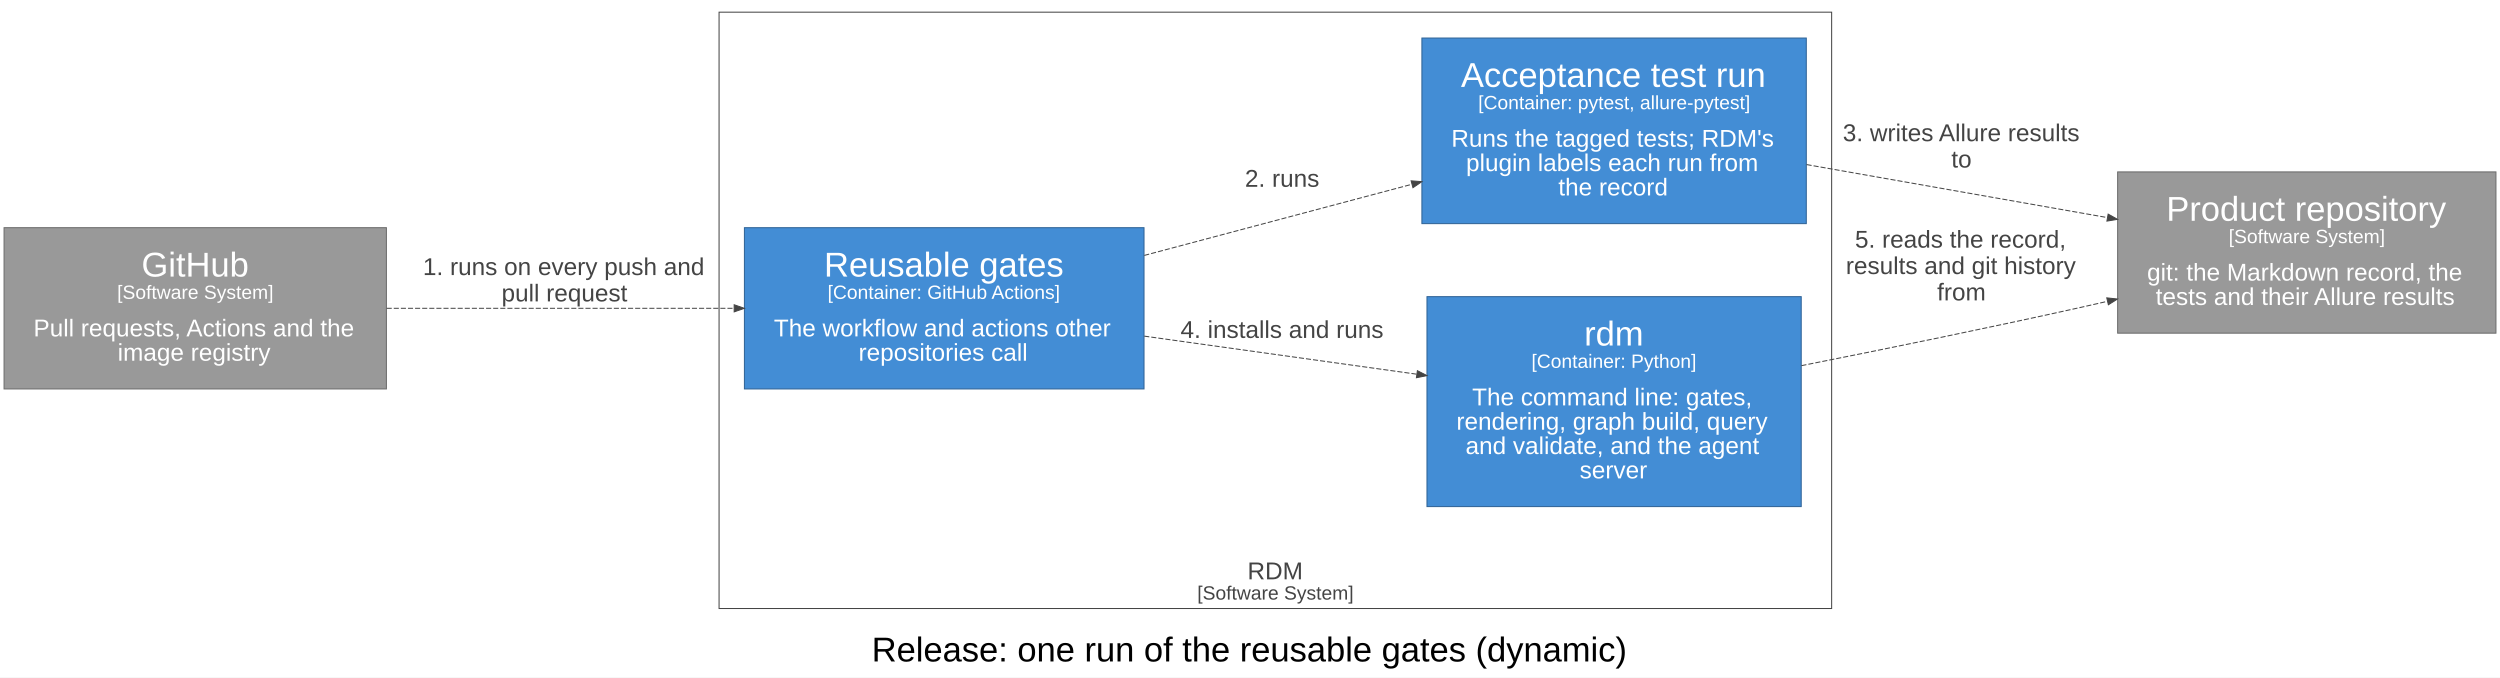
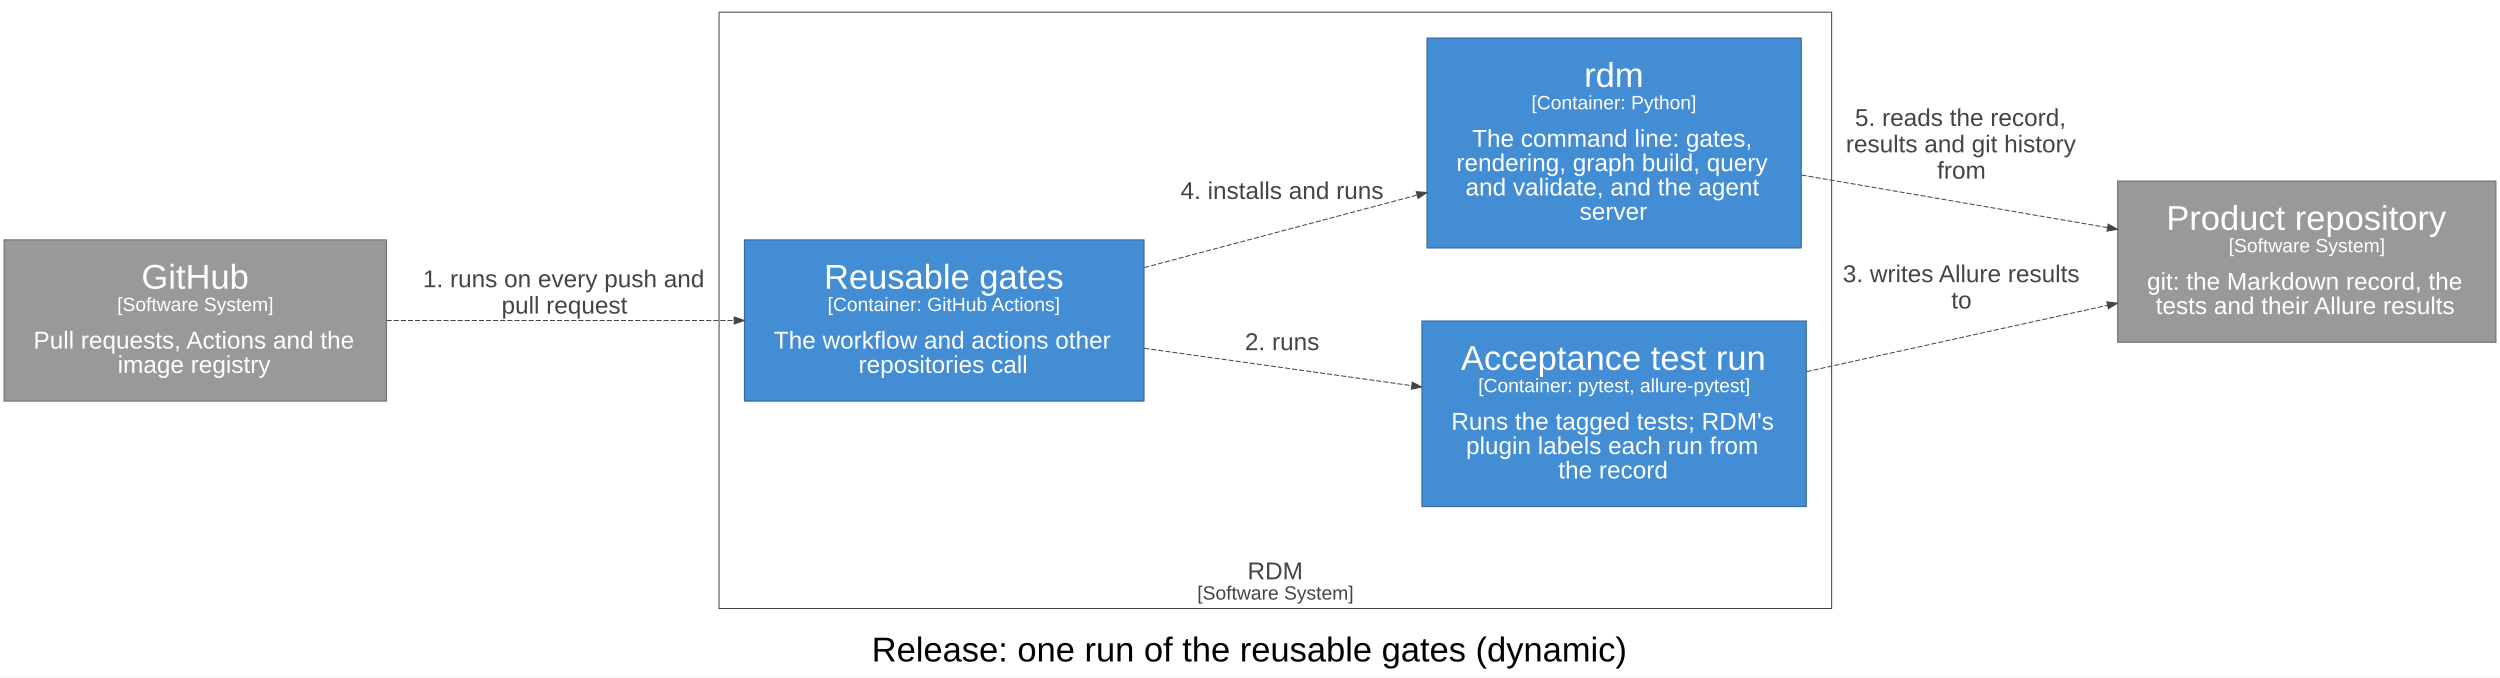
<svg xmlns="http://www.w3.org/2000/svg" width="2465pt" height="668pt" viewBox="0.00 0.00 2465.00 668.00">
  <g id="graph0" class="graph" transform="scale(1 1) rotate(0) translate(4 664)">
    <polygon fill="white" stroke="transparent" points="-4,4 -4,-664 2461,-664 2461,4 -4,4" />
    <text text-anchor="start" x="855.5" y="-11.8" font-family="Arial" font-size="34.00">Release: one run of the reusable gates (dynamic)</text>
    <g id="clust1" class="cluster">
      <polygon fill="none" stroke="#444444" points="705,-64 705,-652 1802,-652 1802,-64 705,-64" />
      <text text-anchor="start" x="1226" y="-92.8" font-family="Arial" font-size="24.00" fill="#444444">RDM</text>
      <text text-anchor="start" x="1176.5" y="-72.8" font-family="Arial" font-size="19.00" fill="#444444">[Software System]</text>
    </g>
-     <g id="48" class="node">
-       <polygon fill="#438dd5" stroke="#2e6295" points="1777,-626.5 1398,-626.5 1398,-443.5 1777,-443.5 1777,-626.5" />
-       <text text-anchor="start" x="1436.5" y="-578.3" font-family="Arial" font-size="34.00" fill="#ffffff">Acceptance test run</text>
-       <text text-anchor="start" x="1453.5" y="-556.3" font-family="Arial" font-size="19.00" fill="#ffffff">[Container: pytest, allure-pytest]</text>
-       <text text-anchor="start" x="1427" y="-519.3" font-family="Arial" font-size="24.00" fill="#ffffff">Runs the tagged tests; RDM's</text>
-       <text text-anchor="start" x="1441.5" y="-495.3" font-family="Arial" font-size="24.00" fill="#ffffff">plugin labels each run from</text>
-       <text text-anchor="start" x="1532.5" y="-471.3" font-family="Arial" font-size="24.00" fill="#ffffff">the record</text>
+     <g id="5" class="node">
+       <polygon fill="#438dd5" stroke="#2e6295" points="1772,-626.5 1403,-626.5 1403,-419.5 1772,-419.5 1772,-626.5" />
+       <text text-anchor="start" x="1558" y="-578.3" font-family="Arial" font-size="34.00" fill="#ffffff">rdm</text>
+       <text text-anchor="start" x="1506" y="-556.3" font-family="Arial" font-size="19.00" fill="#ffffff">[Container: Python]</text>
+       <text text-anchor="start" x="1447.5" y="-519.3" font-family="Arial" font-size="24.00" fill="#ffffff">The command line: gates,</text>
+       <text text-anchor="start" x="1432" y="-495.3" font-family="Arial" font-size="24.00" fill="#ffffff">rendering, graph build, query</text>
+       <text text-anchor="start" x="1441" y="-471.3" font-family="Arial" font-size="24.00" fill="#ffffff">and validate, and the agent</text>
+       <text text-anchor="start" x="1553.5" y="-447.3" font-family="Arial" font-size="24.00" fill="#ffffff">server</text>
    </g>
-     <g id="65" class="node">
-       <polygon fill="#999999" stroke="#6b6b6b" points="2457,-494.5 2084,-494.5 2084,-335.5 2457,-335.5 2457,-494.5" />
-       <text text-anchor="start" x="2132" y="-446.3" font-family="Arial" font-size="34.00" fill="#ffffff">Product repository</text>
-       <text text-anchor="start" x="2193.5" y="-424.3" font-family="Arial" font-size="19.00" fill="#ffffff">[Software System]</text>
-       <text text-anchor="start" x="2113" y="-387.3" font-family="Arial" font-size="24.00" fill="#ffffff">git: the Markdown record, the</text>
-       <text text-anchor="start" x="2121.5" y="-363.3" font-family="Arial" font-size="24.00" fill="#ffffff">tests and their Allure results</text>
+     <g id="72" class="node">
+       <polygon fill="#999999" stroke="#6b6b6b" points="2457,-485.5 2084,-485.5 2084,-326.5 2457,-326.5 2457,-485.5" />
+       <text text-anchor="start" x="2132" y="-437.3" font-family="Arial" font-size="34.00" fill="#ffffff">Product repository</text>
+       <text text-anchor="start" x="2193.5" y="-415.3" font-family="Arial" font-size="19.00" fill="#ffffff">[Software System]</text>
+       <text text-anchor="start" x="2113" y="-378.3" font-family="Arial" font-size="24.00" fill="#ffffff">git: the Markdown record, the</text>
+       <text text-anchor="start" x="2121.5" y="-354.3" font-family="Arial" font-size="24.00" fill="#ffffff">tests and their Allure results</text>
    </g>
-     <g id="79" class="edge">
-       <path fill="none" stroke="#444444" stroke-dasharray="5,2" d="M1777.29,-501.73C1869.58,-485.47 1980.56,-465.91 2073.76,-449.49" />
-       <polygon fill="#444444" stroke="#444444" points="2074.64,-452.89 2083.88,-447.71 2073.42,-446 2074.64,-452.89" />
-       <text text-anchor="start" x="1813" y="-524.8" font-family="Arial" font-size="24.00" fill="#444444">3. writes Allure results</text>
-       <text text-anchor="start" x="1920" y="-498.8" font-family="Arial" font-size="24.00" fill="#444444">to</text>
+     <g id="85" class="edge">
+       <path fill="none" stroke="#444444" stroke-dasharray="5,2" d="M1772.34,-491.42C1865.65,-475.38 1979.03,-455.9 2073.94,-439.6" />
+       <polygon fill="#444444" stroke="#444444" points="2074.68,-443.02 2083.94,-437.88 2073.49,-436.12 2074.68,-443.02" />
+       <text text-anchor="start" x="1825" y="-539.8" font-family="Arial" font-size="24.00" fill="#444444">5. reads the record,</text>
+       <text text-anchor="start" x="1816" y="-513.8" font-family="Arial" font-size="24.00" fill="#444444">results and git history</text>
+       <text text-anchor="start" x="1906" y="-487.8" font-family="Arial" font-size="24.00" fill="#444444">from</text>
    </g>
-     <g id="5" class="node">
-       <polygon fill="#438dd5" stroke="#2e6295" points="1772,-371.5 1403,-371.5 1403,-164.5 1772,-164.5 1772,-371.5" />
-       <text text-anchor="start" x="1558" y="-323.3" font-family="Arial" font-size="34.00" fill="#ffffff">rdm</text>
-       <text text-anchor="start" x="1506" y="-301.3" font-family="Arial" font-size="19.00" fill="#ffffff">[Container: Python]</text>
-       <text text-anchor="start" x="1447.5" y="-264.3" font-family="Arial" font-size="24.00" fill="#ffffff">The command line: gates,</text>
-       <text text-anchor="start" x="1432" y="-240.3" font-family="Arial" font-size="24.00" fill="#ffffff">rendering, graph build, query</text>
-       <text text-anchor="start" x="1441" y="-216.3" font-family="Arial" font-size="24.00" fill="#ffffff">and validate, and the agent</text>
-       <text text-anchor="start" x="1553.5" y="-192.3" font-family="Arial" font-size="24.00" fill="#ffffff">server</text>
+     <g id="55" class="node">
+       <polygon fill="#438dd5" stroke="#2e6295" points="1777,-347.5 1398,-347.5 1398,-164.5 1777,-164.5 1777,-347.5" />
+       <text text-anchor="start" x="1436.5" y="-299.3" font-family="Arial" font-size="34.00" fill="#ffffff">Acceptance test run</text>
+       <text text-anchor="start" x="1453.5" y="-277.3" font-family="Arial" font-size="19.00" fill="#ffffff">[Container: pytest, allure-pytest]</text>
+       <text text-anchor="start" x="1427" y="-240.3" font-family="Arial" font-size="24.00" fill="#ffffff">Runs the tagged tests; RDM's</text>
+       <text text-anchor="start" x="1441.5" y="-216.3" font-family="Arial" font-size="24.00" fill="#ffffff">plugin labels each run from</text>
+       <text text-anchor="start" x="1532.5" y="-192.3" font-family="Arial" font-size="24.00" fill="#ffffff">the record</text>
    </g>
-     <g id="78" class="edge">
-       <path fill="none" stroke="#444444" stroke-dasharray="5,2" d="M1772.2,-303.46C1856.41,-320.15 1957.44,-340.8 2048,-361 2056.49,-362.89 2065.16,-364.86 2073.9,-366.87" />
-       <polygon fill="#444444" stroke="#444444" points="2073.28,-370.32 2083.81,-369.16 2074.86,-363.5 2073.28,-370.32" />
-       <text text-anchor="start" x="1825" y="-419.8" font-family="Arial" font-size="24.00" fill="#444444">5. reads the record,</text>
-       <text text-anchor="start" x="1816" y="-393.8" font-family="Arial" font-size="24.00" fill="#444444">results and git history</text>
-       <text text-anchor="start" x="1906" y="-367.8" font-family="Arial" font-size="24.00" fill="#444444">from</text>
+     <g id="86" class="edge">
+       <path fill="none" stroke="#444444" stroke-dasharray="5,2" d="M1777.29,-297.58C1869.67,-317.93 1980.79,-342.41 2074.04,-362.95" />
+       <polygon fill="#444444" stroke="#444444" points="2073.36,-366.38 2083.88,-365.11 2074.86,-359.54 2073.36,-366.38" />
+       <text text-anchor="start" x="1813" y="-385.8" font-family="Arial" font-size="24.00" fill="#444444">3. writes Allure results</text>
+       <text text-anchor="start" x="1920" y="-359.8" font-family="Arial" font-size="24.00" fill="#444444">to</text>
    </g>
-     <g id="50" class="node">
-       <polygon fill="#438dd5" stroke="#2e6295" points="1124,-439.5 730,-439.5 730,-280.5 1124,-280.5 1124,-439.5" />
-       <text text-anchor="start" x="808.5" y="-391.3" font-family="Arial" font-size="34.00" fill="#ffffff">Reusable gates</text>
-       <text text-anchor="start" x="812" y="-369.3" font-family="Arial" font-size="19.00" fill="#ffffff">[Container: GitHub Actions]</text>
-       <text text-anchor="start" x="759" y="-332.3" font-family="Arial" font-size="24.00" fill="#ffffff">The workflow and actions other</text>
-       <text text-anchor="start" x="842.5" y="-308.3" font-family="Arial" font-size="24.00" fill="#ffffff">repositories call</text>
+     <g id="57" class="node">
+       <polygon fill="#438dd5" stroke="#2e6295" points="1124,-427.5 730,-427.5 730,-268.5 1124,-268.5 1124,-427.5" />
+       <text text-anchor="start" x="808.5" y="-379.3" font-family="Arial" font-size="34.00" fill="#ffffff">Reusable gates</text>
+       <text text-anchor="start" x="812" y="-357.3" font-family="Arial" font-size="19.00" fill="#ffffff">[Container: GitHub Actions]</text>
+       <text text-anchor="start" x="759" y="-320.3" font-family="Arial" font-size="24.00" fill="#ffffff">The workflow and actions other</text>
+       <text text-anchor="start" x="842.5" y="-296.3" font-family="Arial" font-size="24.00" fill="#ffffff">repositories call</text>
    </g>
-     <g id="101" class="edge">
-       <path fill="none" stroke="#444444" stroke-dasharray="5,2" d="M1124.23,-412.15C1207.55,-434.29 1304.52,-460.06 1388.07,-482.27" />
-       <polygon fill="#444444" stroke="#444444" points="1387.37,-485.7 1397.93,-484.89 1389.17,-478.94 1387.37,-485.7" />
-       <text text-anchor="start" x="1223.5" y="-479.8" font-family="Arial" font-size="24.00" fill="#444444">2. runs</text>
+     <g id="109" class="edge">
+       <path fill="none" stroke="#444444" stroke-dasharray="5,2" d="M1124.23,-400.15C1209.28,-422.75 1308.55,-449.13 1393.25,-471.64" />
+       <polygon fill="#444444" stroke="#444444" points="1392.41,-475.04 1402.98,-474.23 1394.21,-468.28 1392.41,-475.04" />
+       <text text-anchor="start" x="1160" y="-467.8" font-family="Arial" font-size="24.00" fill="#444444">4. installs and runs</text>
    </g>
-     <g id="102" class="edge">
-       <path fill="none" stroke="#444444" stroke-dasharray="5,2" d="M1124.23,-332.58C1209.19,-320.71 1308.35,-306.86 1392.99,-295.04" />
-       <polygon fill="#444444" stroke="#444444" points="1393.56,-298.49 1402.98,-293.64 1392.59,-291.56 1393.56,-298.49" />
-       <text text-anchor="start" x="1160" y="-330.8" font-family="Arial" font-size="24.00" fill="#444444">4. installs and runs</text>
+     <g id="108" class="edge">
+       <path fill="none" stroke="#444444" stroke-dasharray="5,2" d="M1124.23,-320.58C1207.46,-308.96 1304.32,-295.42 1387.82,-283.76" />
+       <polygon fill="#444444" stroke="#444444" points="1388.51,-287.2 1397.93,-282.35 1387.54,-280.26 1388.51,-287.2" />
+       <text text-anchor="start" x="1223.5" y="-318.8" font-family="Arial" font-size="24.00" fill="#444444">2. runs</text>
    </g>
-     <g id="66" class="node">
-       <polygon fill="#999999" stroke="#6b6b6b" points="377,-439.5 0,-439.5 0,-280.5 377,-280.5 377,-439.5" />
-       <text text-anchor="start" x="135.5" y="-391.3" font-family="Arial" font-size="34.00" fill="#ffffff">GitHub</text>
-       <text text-anchor="start" x="111.5" y="-369.3" font-family="Arial" font-size="19.00" fill="#ffffff">[Software System]</text>
-       <text text-anchor="start" x="29" y="-332.3" font-family="Arial" font-size="24.00" fill="#ffffff">Pull requests, Actions and the</text>
-       <text text-anchor="start" x="112" y="-308.3" font-family="Arial" font-size="24.00" fill="#ffffff">image registry</text>
+     <g id="73" class="node">
+       <polygon fill="#999999" stroke="#6b6b6b" points="377,-427.5 0,-427.5 0,-268.5 377,-268.5 377,-427.5" />
+       <text text-anchor="start" x="135.5" y="-379.3" font-family="Arial" font-size="34.00" fill="#ffffff">GitHub</text>
+       <text text-anchor="start" x="111.5" y="-357.3" font-family="Arial" font-size="19.00" fill="#ffffff">[Software System]</text>
+       <text text-anchor="start" x="29" y="-320.3" font-family="Arial" font-size="24.00" fill="#ffffff">Pull requests, Actions and the</text>
+       <text text-anchor="start" x="112" y="-296.3" font-family="Arial" font-size="24.00" fill="#ffffff">image registry</text>
    </g>
-     <g id="100" class="edge">
-       <path fill="none" stroke="#444444" stroke-dasharray="5,2" d="M377.26,-360C481.81,-360 612.16,-360 719.58,-360" />
-       <polygon fill="#444444" stroke="#444444" points="719.9,-363.5 729.9,-360 719.9,-356.5 719.9,-363.5" />
-       <text text-anchor="start" x="413" y="-392.8" font-family="Arial" font-size="24.00" fill="#444444">1. runs on every push and</text>
-       <text text-anchor="start" x="490.5" y="-366.8" font-family="Arial" font-size="24.00" fill="#444444">pull request</text>
+     <g id="107" class="edge">
+       <path fill="none" stroke="#444444" stroke-dasharray="5,2" d="M377.26,-348C481.81,-348 612.16,-348 719.58,-348" />
+       <polygon fill="#444444" stroke="#444444" points="719.9,-351.5 729.9,-348 719.9,-344.5 719.9,-351.5" />
+       <text text-anchor="start" x="413" y="-380.8" font-family="Arial" font-size="24.00" fill="#444444">1. runs on every push and</text>
+       <text text-anchor="start" x="490.5" y="-354.8" font-family="Arial" font-size="24.00" fill="#444444">pull request</text>
    </g>
  </g>
</svg>
